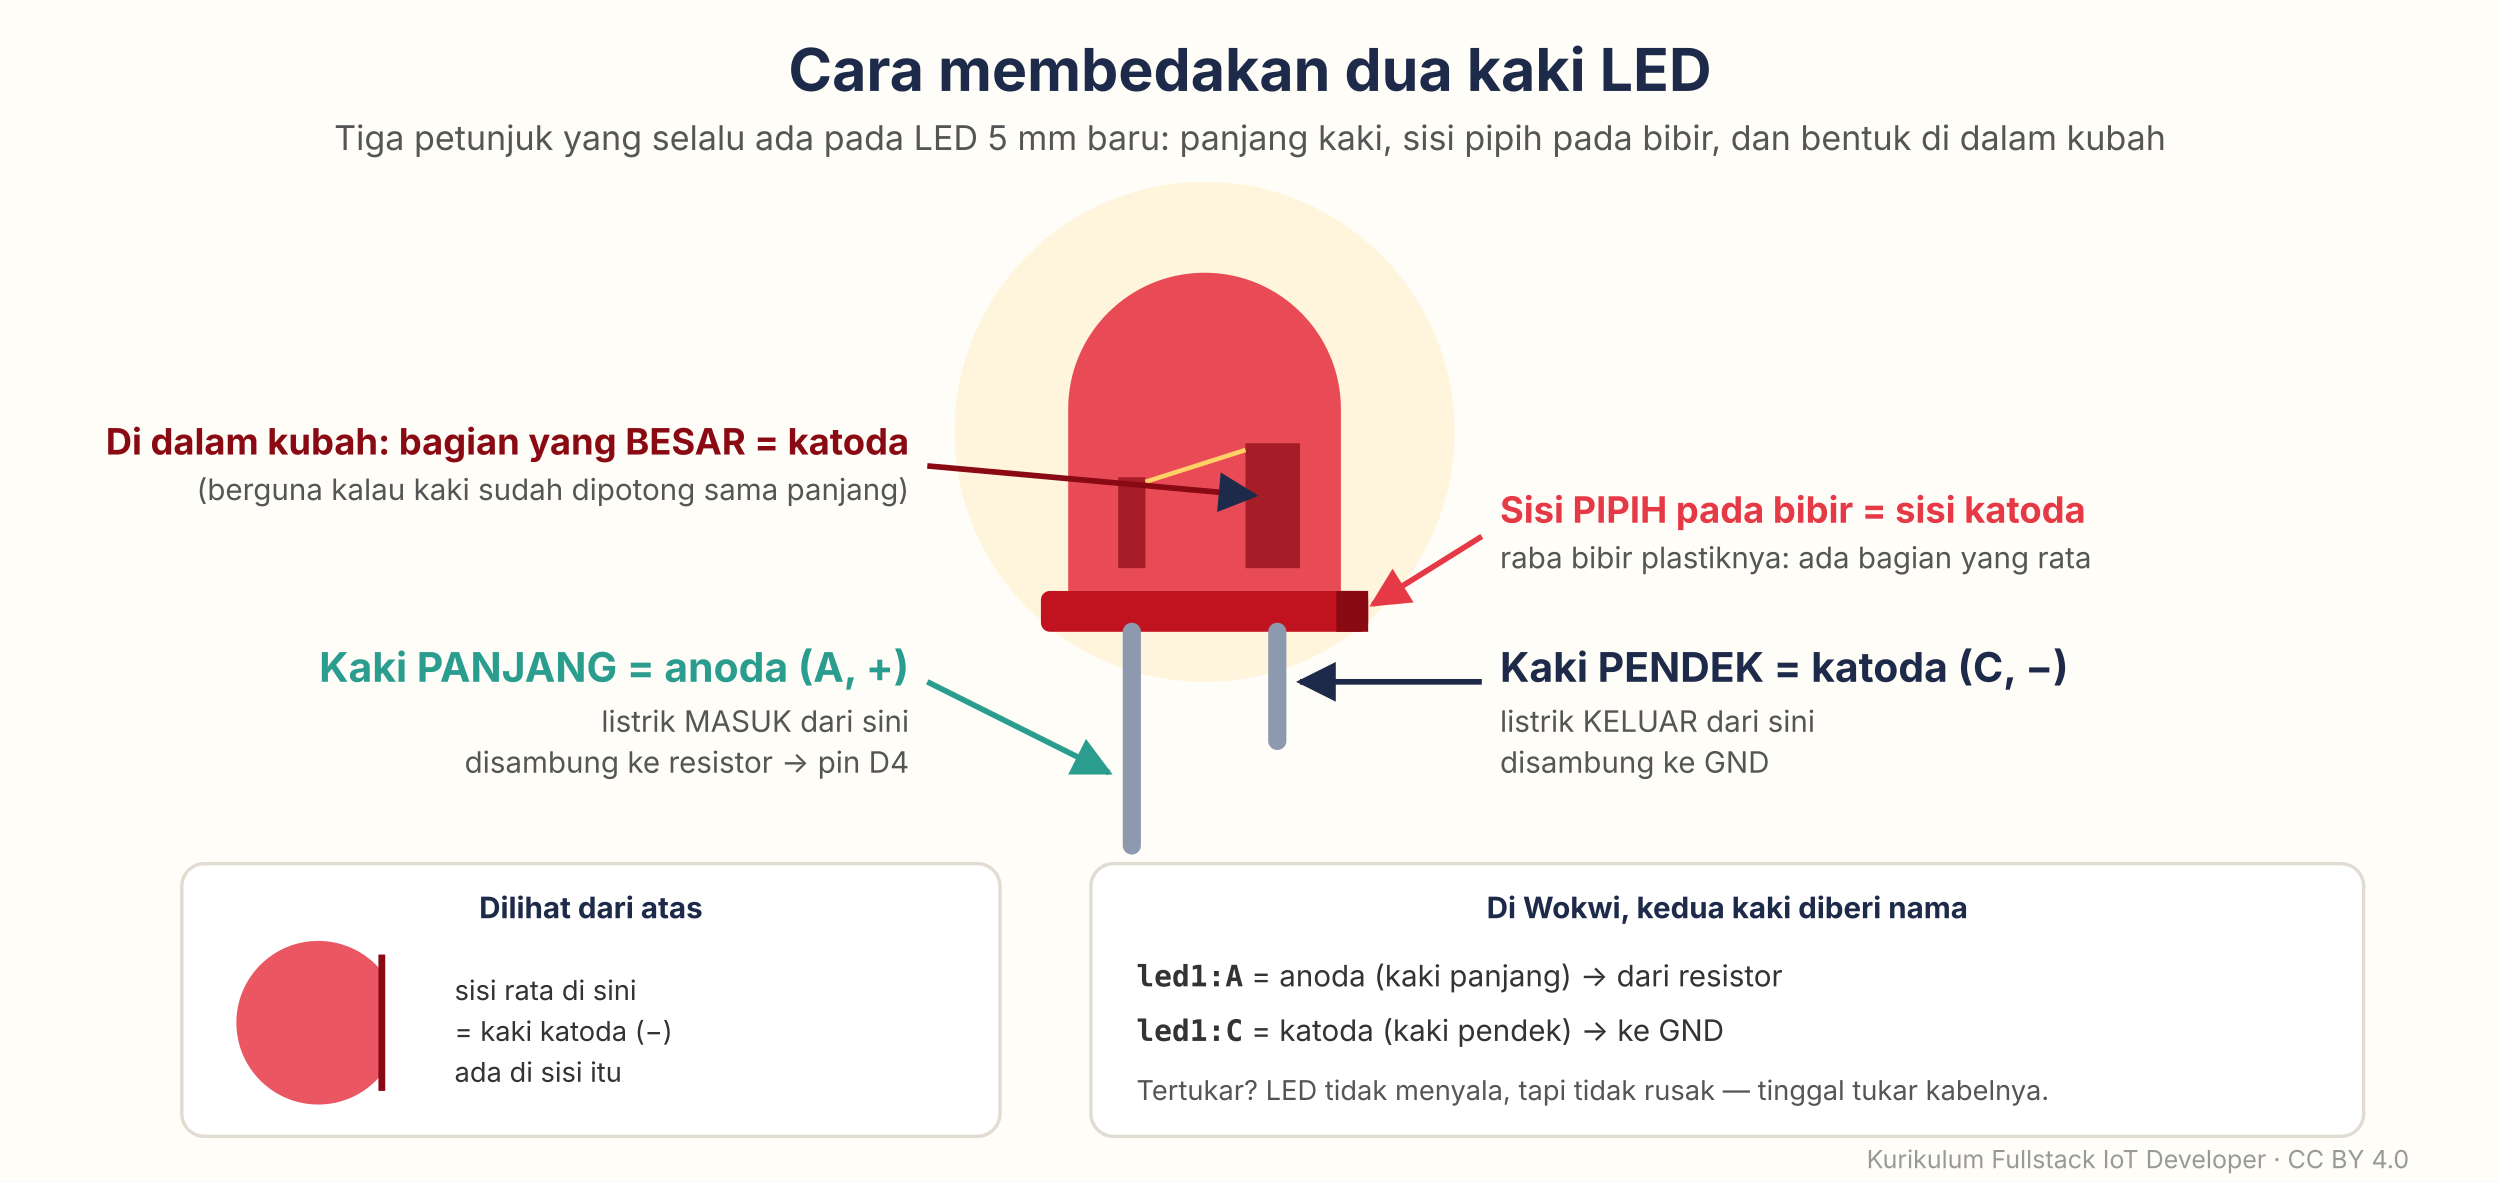
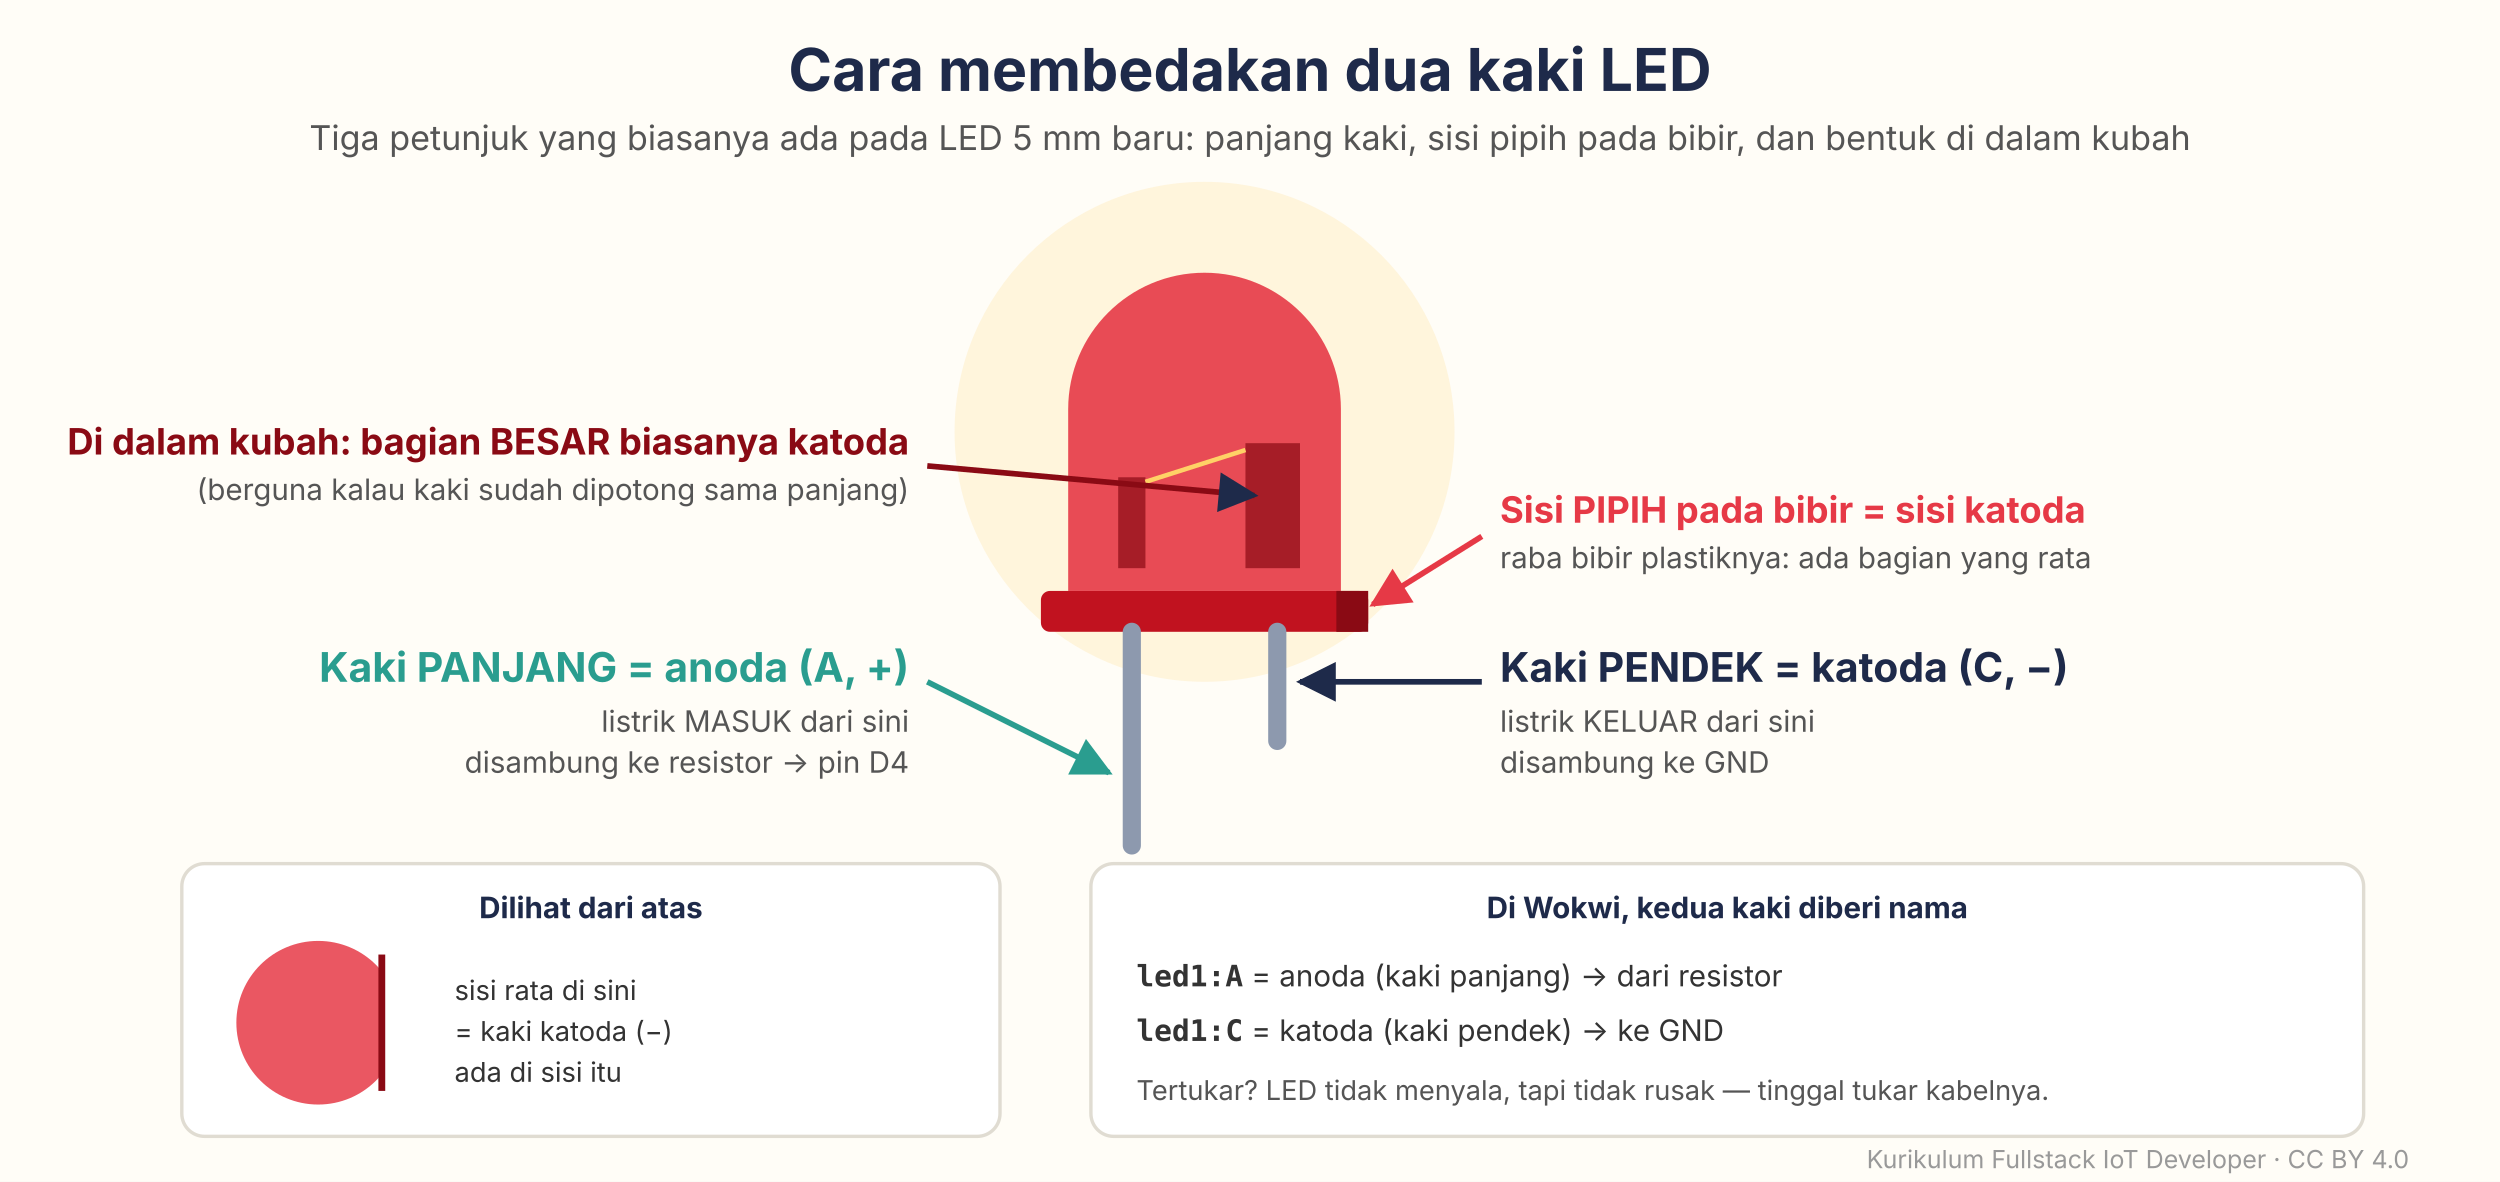
<svg xmlns="http://www.w3.org/2000/svg" width="1100" height="520" viewBox="0 0 1100 520" font-family="Inter, 'DejaVu Sans', Arial, sans-serif">
  <defs>
    <marker id="arrg" viewBox="0 0 10 10" refX="9" refY="5" markerWidth="7" markerHeight="7" orient="auto-start-reverse">
      <path d="M0 0 L10 5 L0 10 z" fill="#2a9d8f" />
    </marker>
    <marker id="arrb" viewBox="0 0 10 10" refX="9" refY="5" markerWidth="7" markerHeight="7" orient="auto-start-reverse">
      <path d="M0 0 L10 5 L0 10 z" fill="#1e2a4a" />
    </marker>
    <marker id="arrr" viewBox="0 0 10 10" refX="9" refY="5" markerWidth="7" markerHeight="7" orient="auto-start-reverse">
      <path d="M0 0 L10 5 L0 10 z" fill="#e63946" />
    </marker>
  </defs>
  <rect width="1100" height="520" fill="#fffdf7" />
  <text x="550" y="40" text-anchor="middle" font-size="26" font-weight="700" fill="#1e2a4a">Cara membedakan dua kaki LED</text>
-   <text x="550" y="66" text-anchor="middle" font-size="15" fill="#555">Tiga petunjuk yang selalu ada pada LED 5 mm baru: panjang kaki, sisi pipih pada bibir, dan bentuk di dalam kubah</text>
+   <text x="550" y="66" text-anchor="middle" font-size="15" fill="#555">Tiga petunjuk yang biasanya ada pada LED 5 mm baru: panjang kaki, sisi pipih pada bibir, dan bentuk di dalam kubah</text>
  <g transform="translate(430,100)">
    <circle cx="100" cy="90" r="110" fill="#ffd166" opacity="0.18" />
    <path d="M40 160 L40 80 A60 60 0 0 1 160 80 L160 160 Z" fill="#e63946" opacity="0.9" />
    <path d="M118 150 L118 95 L142 95 L142 150 Z" fill="#8a0a14" opacity="0.7" />
    <path d="M62 150 L62 110 L74 110 L74 150 Z" fill="#8a0a14" opacity="0.7" />
    <line x1="74" y1="112" x2="118" y2="98" stroke="#ffd166" stroke-width="2" />
    <rect x="28" y="160" width="144" height="18" rx="4" fill="#c1121f" />
    <rect x="158" y="160" width="14" height="18" fill="#8a0a14" />
    <line x1="68" y1="178" x2="68" y2="272" stroke="#8d99ae" stroke-width="8" stroke-linecap="round" />
    <line x1="132" y1="178" x2="132" y2="226" stroke="#8d99ae" stroke-width="8" stroke-linecap="round" />
  </g>
  <text x="400" y="300" text-anchor="end" font-size="18" font-weight="700" fill="#2a9d8f">Kaki PANJANG = anoda (A, +)</text>
  <text x="400" y="322" text-anchor="end" font-size="13" fill="#555">listrik MASUK dari sini</text>
  <text x="400" y="340" text-anchor="end" font-size="13" fill="#555">disambung ke resistor → pin D4</text>
  <path d="M408 300 L488 340" fill="none" stroke="#2a9d8f" stroke-width="2.5" marker-end="url(#arrg)" />
  <text x="660" y="300" text-anchor="start" font-size="18" font-weight="700" fill="#1e2a4a">Kaki PENDEK = katoda (C, −)</text>
  <text x="660" y="322" text-anchor="start" font-size="13" fill="#555">listrik KELUAR dari sini</text>
  <text x="660" y="340" text-anchor="start" font-size="13" fill="#555">disambung ke GND</text>
  <path d="M652 300 L572 300" fill="none" stroke="#1e2a4a" stroke-width="2.5" marker-end="url(#arrb)" />
  <text x="660" y="230" text-anchor="start" font-size="16" font-weight="700" fill="#e63946">Sisi PIPIH pada bibir = sisi katoda</text>
  <text x="660" y="250" text-anchor="start" font-size="13" fill="#555">raba bibir plastiknya: ada bagian yang rata</text>
  <path d="M652 236 L604 266" fill="none" stroke="#e63946" stroke-width="2.5" marker-end="url(#arrr)" />
-   <text x="400" y="200" text-anchor="end" font-size="16" font-weight="700" fill="#8a0a14">Di dalam kubah: bagian yang BESAR = katoda</text>
+   <text x="400" y="200" text-anchor="end" font-size="16" font-weight="700" fill="#8a0a14">Di dalam kubah: bagian BESAR biasanya katoda</text>
  <text x="400" y="220" text-anchor="end" font-size="13" fill="#555">(berguna kalau kaki sudah dipotong sama panjang)</text>
  <path d="M408 205 L552 218" fill="none" stroke="#8a0a14" stroke-width="2.5" marker-end="url(#arrb)" />
  <g transform="translate(80,380)">
    <rect x="0" y="0" width="360" height="120" rx="10" fill="#fff" stroke="#e0dcd2" stroke-width="1.5" />
    <text x="180" y="24" text-anchor="middle" font-size="13" font-weight="700" fill="#1e2a4a">Dilihat dari atas</text>
    <path d="M60 70 m-36 0 a36 36 0 1 1 72 0 a36 36 0 1 1 -72 0" fill="#e63946" opacity="0.85" />
    <rect x="88" y="34" width="10" height="72" fill="#fff" />
    <line x1="88" y1="40" x2="88" y2="100" stroke="#8a0a14" stroke-width="3" />
    <text x="120" y="60" font-size="12" fill="#333">sisi rata di sini</text>
    <text x="120" y="78" font-size="12" fill="#333">= kaki katoda (−)</text>
    <text x="120" y="96" font-size="12" fill="#333">ada di sisi itu</text>
  </g>
  <g transform="translate(480,380)">
    <rect x="0" y="0" width="560" height="120" rx="10" fill="#fff" stroke="#e0dcd2" stroke-width="1.5" />
    <text x="280" y="24" text-anchor="middle" font-size="13" font-weight="700" fill="#1e2a4a">Di Wokwi, kedua kaki diberi nama</text>
    <text x="20" y="54" font-size="13" fill="#333">
      <tspan font-family="'DejaVu Sans Mono', monospace" font-weight="700">led1:A</tspan> = anoda (kaki panjang) → dari resistor</text>
    <text x="20" y="78" font-size="13" fill="#333">
      <tspan font-family="'DejaVu Sans Mono', monospace" font-weight="700">led1:C</tspan> = katoda (kaki pendek) → ke GND</text>
    <text x="20" y="104" font-size="12" fill="#555">Tertukar? LED tidak menyala, tapi tidak rusak — tinggal tukar kabelnya.</text>
  </g>
  <text x="1060" y="514" text-anchor="end" font-size="11" fill="#999">Kurikulum Fullstack IoT Developer · CC BY 4.0</text>
</svg>
